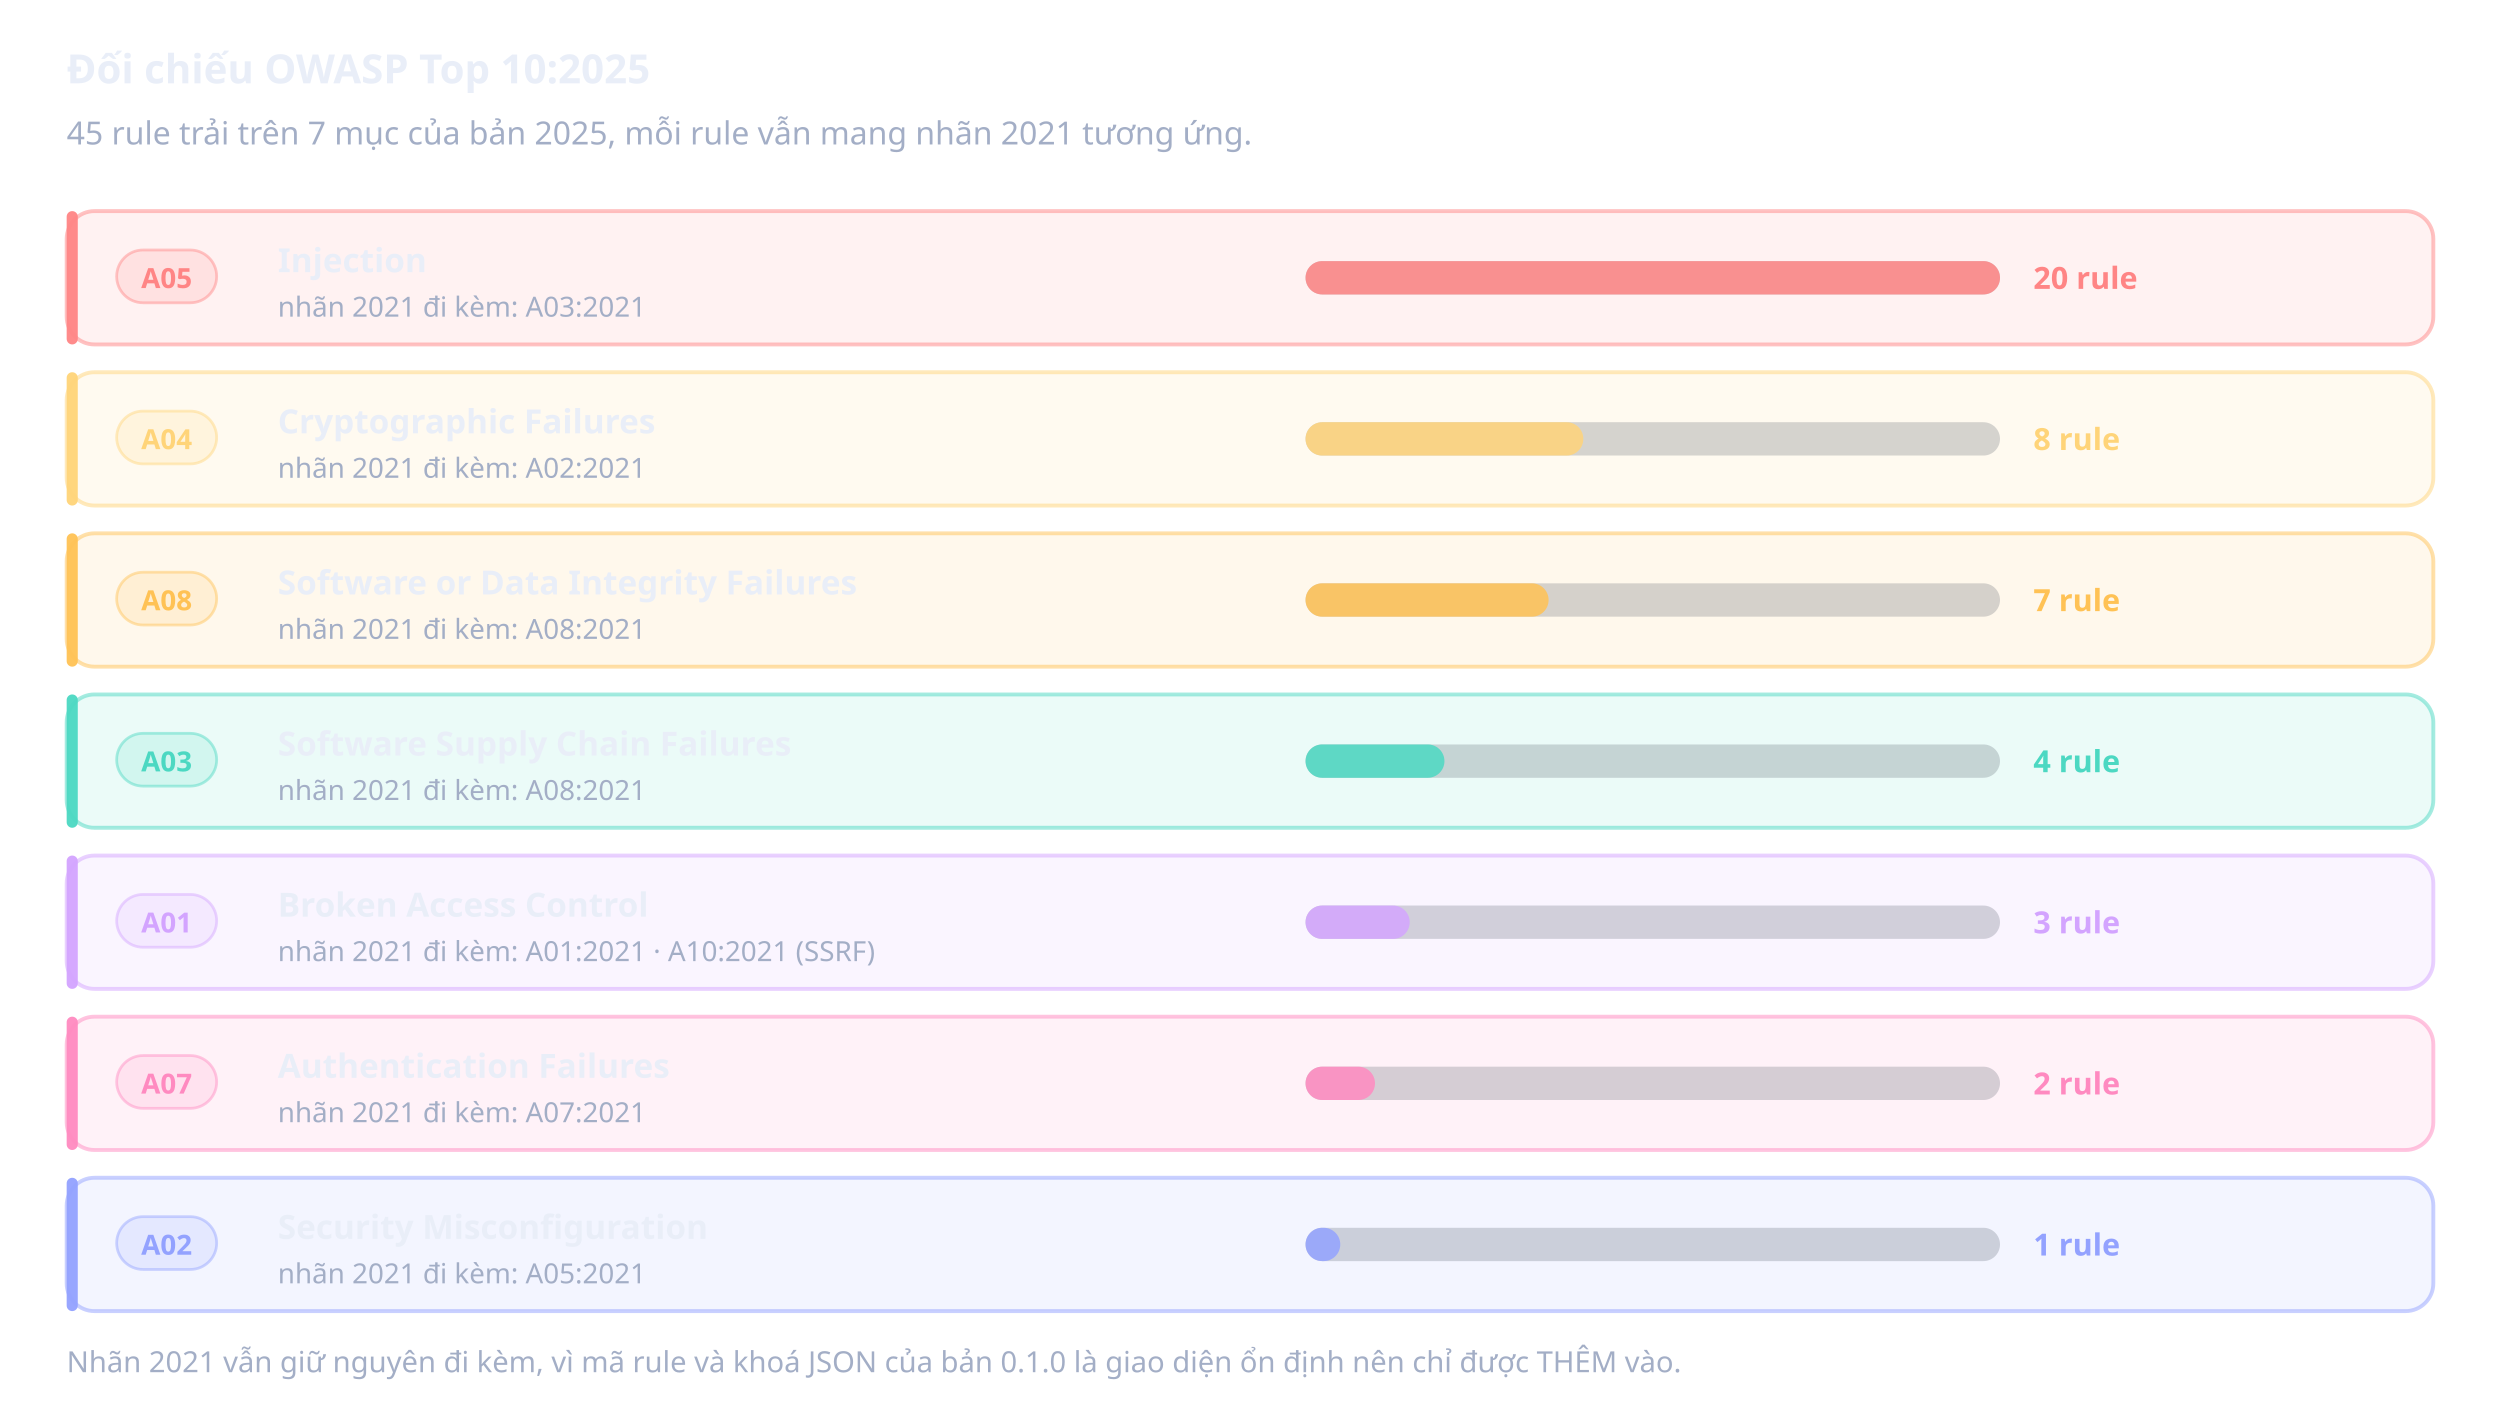
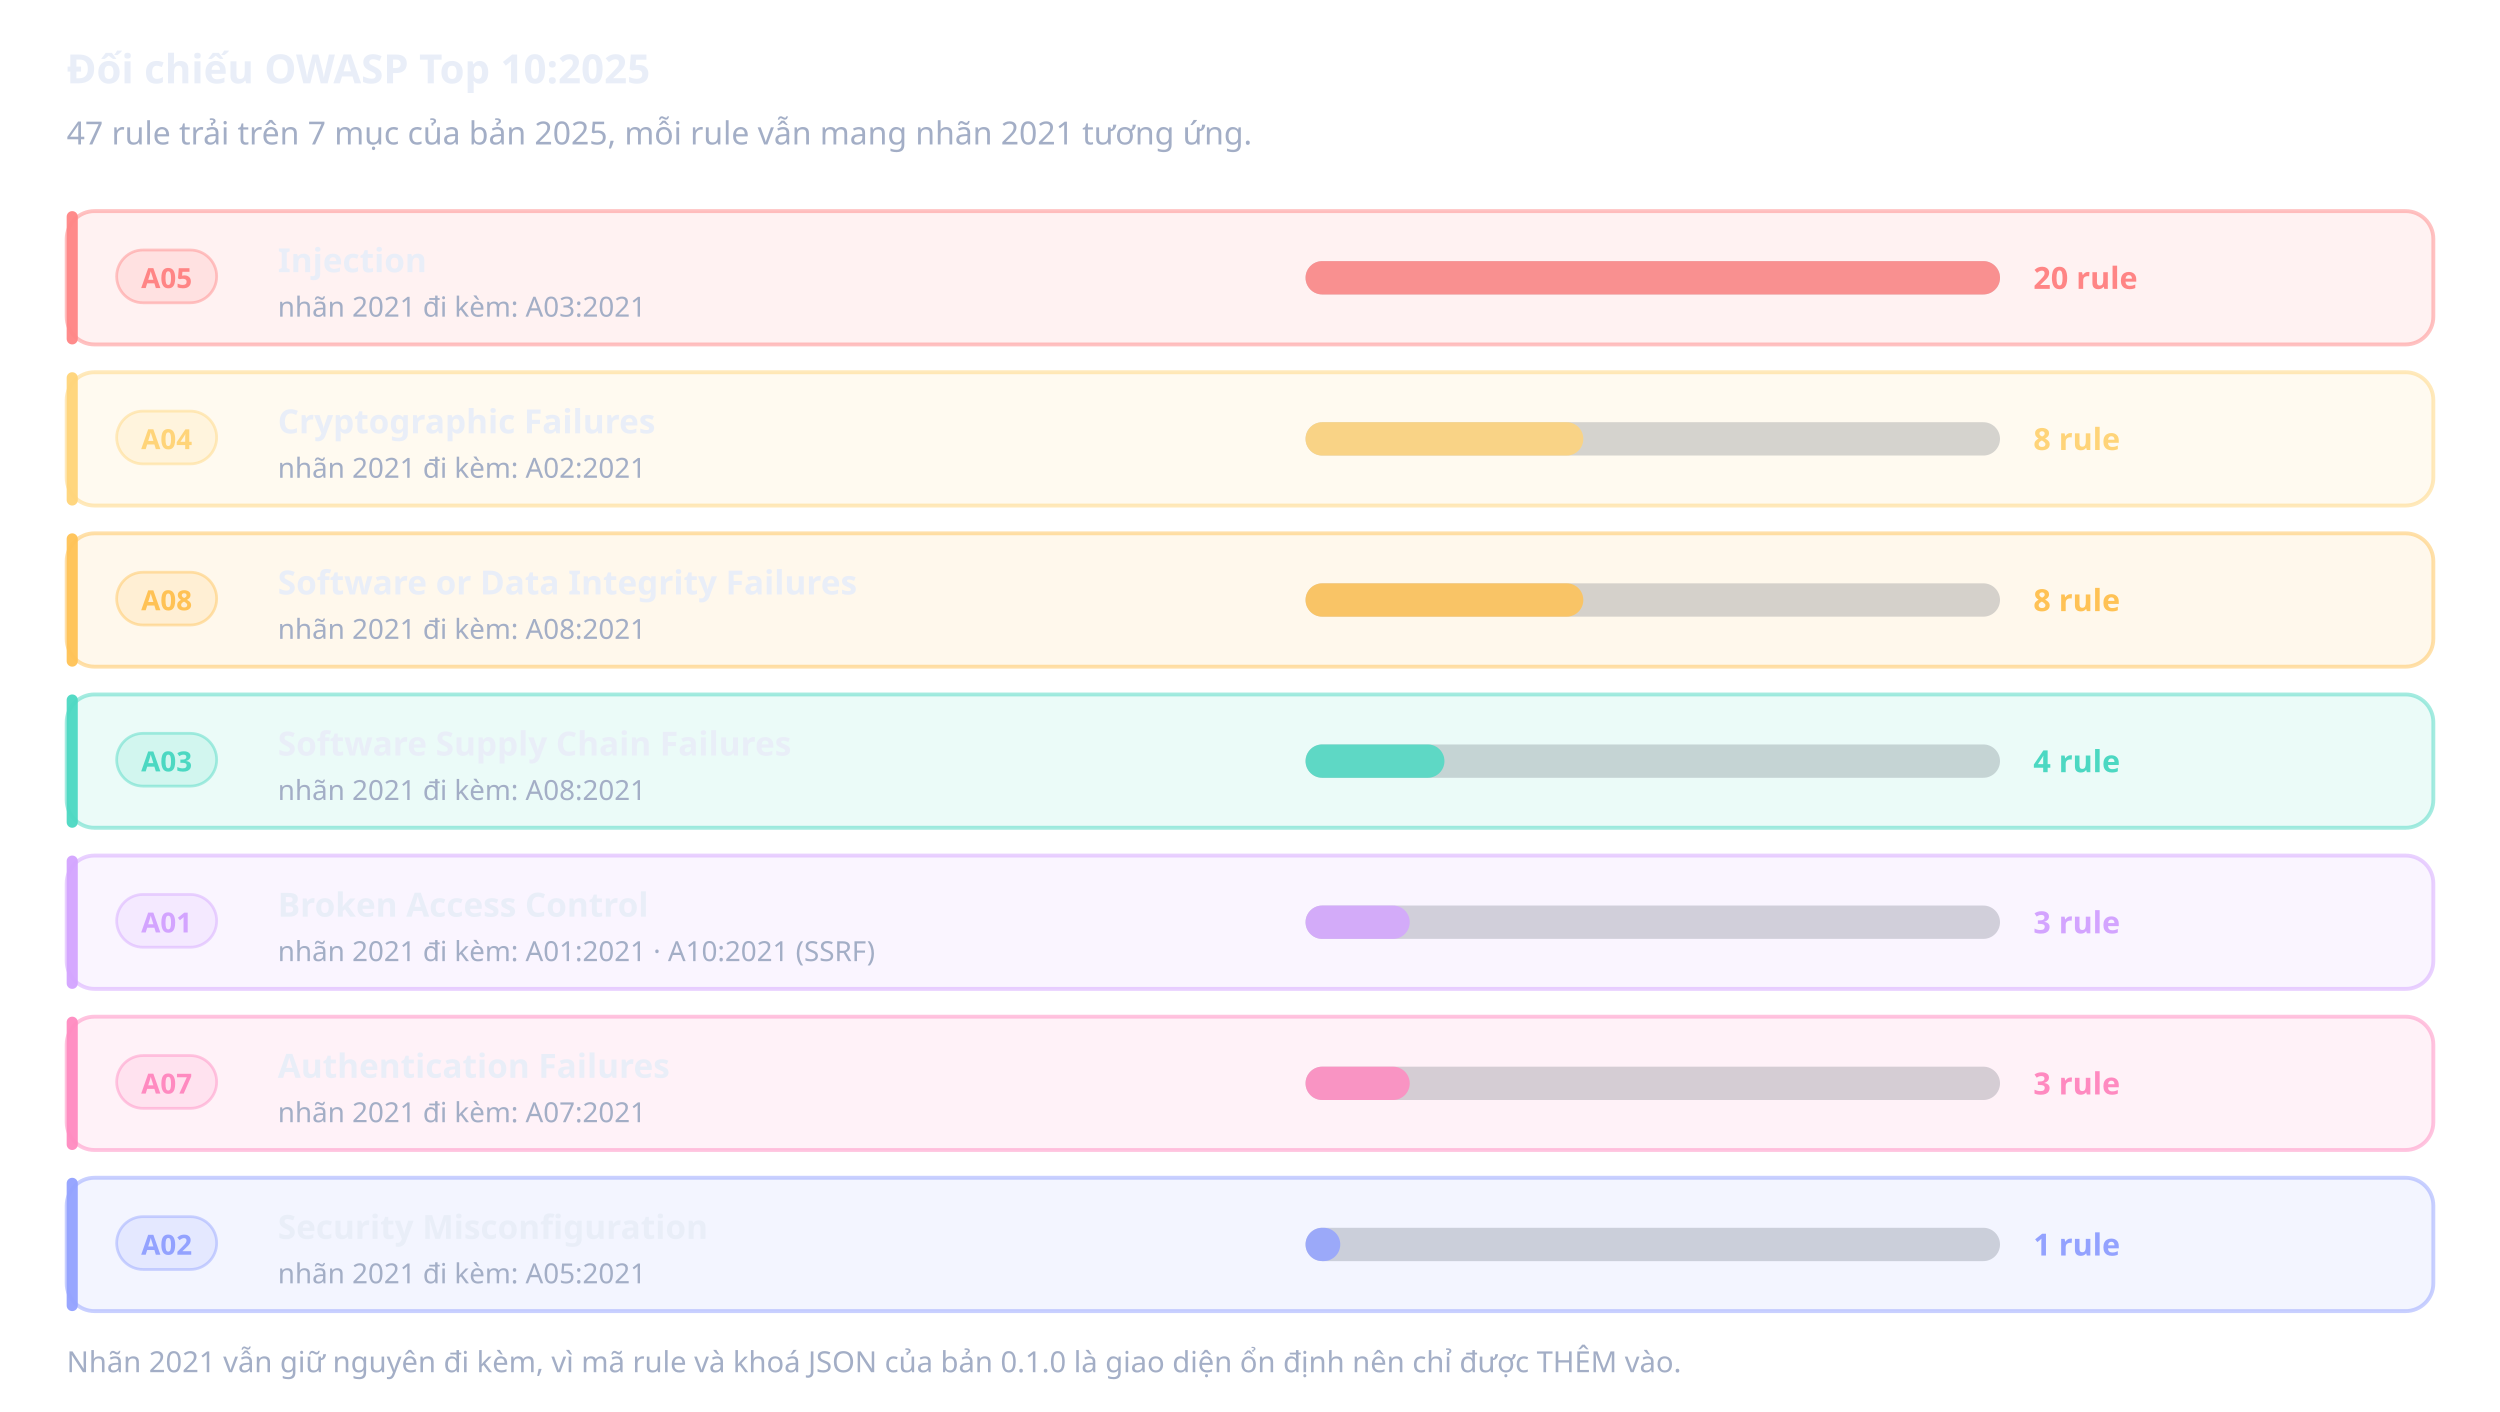
<svg xmlns="http://www.w3.org/2000/svg" viewBox="0 0 900 508" width="900" height="508" role="img">
  <defs>
    <marker id="adark" viewBox="0 0 10 10" refX="9" refY="5" markerWidth="6" markerHeight="6" orient="auto-start-reverse">
      <path d="M 0 0 L 10 5 L 0 10 z" fill="#a3aec6" opacity="0.75" />
    </marker>
  </defs>
  <text x="24" y="30" font-family="Segoe UI, system-ui, -apple-system, sans-serif" font-size="14.5" fill="#e9eef8" text-anchor="start" font-weight="700">Đối chiếu OWASP Top 10:2025</text>
-   <text x="24" y="52" font-family="Segoe UI, system-ui, -apple-system, sans-serif" font-size="11.5" fill="#a3aec6" text-anchor="start" font-weight="400">45 rule trải trên 7 mục của bản 2025, mỗi rule vẫn mang nhãn 2021 tương ứng.</text>
+   <text x="24" y="52" font-family="Segoe UI, system-ui, -apple-system, sans-serif" font-size="11.5" fill="#a3aec6" text-anchor="start" font-weight="400">47 rule trải trên 7 mục của bản 2025, mỗi rule vẫn mang nhãn 2021 tương ứng.</text>
  <rect x="24" y="76" width="852" height="48" rx="10" fill="#ff8585" opacity="0.11" />
  <rect x="24" y="76" width="852" height="48" rx="10" fill="none" stroke="#ff8585" stroke-width="1.4" opacity="0.50" />
  <rect x="24" y="76" width="4" height="48" rx="2" fill="#ff8585" opacity="0.95" />
  <rect x="42" y="90" width="36" height="19" rx="9.5" fill="#ff8585" opacity="0.16" />
  <rect x="42" y="90" width="36" height="19" rx="9.5" fill="none" stroke="#ff8585" stroke-width="1" opacity="0.45" />
  <text x="60" y="103.7" font-family="Segoe UI, system-ui, -apple-system, sans-serif" font-size="10" fill="#ff8585" text-anchor="middle" font-weight="700">A05</text>
  <text x="100" y="98" font-family="Segoe UI, system-ui, -apple-system, sans-serif" font-size="12" fill="#e9eef8" text-anchor="start" font-weight="700">Injection</text>
  <text x="100" y="114" font-family="Segoe UI, system-ui, -apple-system, sans-serif" font-size="10" fill="#a3aec6" text-anchor="start" font-weight="400">nhãn 2021 đi kèm: A03:2021</text>
  <rect x="470" y="94" width="250" height="12" rx="6.0" fill="#2b3546" opacity="0.20" />
  <rect x="470" y="94" width="250" height="12" rx="6" fill="#ff8585" opacity="0.85" />
  <text x="732" y="104" font-family="Segoe UI, system-ui, -apple-system, sans-serif" font-size="11" fill="#ff8585" text-anchor="start" font-weight="700">20 rule</text>
  <rect x="24" y="134" width="852" height="48" rx="10" fill="#ffd479" opacity="0.11" />
  <rect x="24" y="134" width="852" height="48" rx="10" fill="none" stroke="#ffd479" stroke-width="1.4" opacity="0.50" />
  <rect x="24" y="134" width="4" height="48" rx="2" fill="#ffd479" opacity="0.95" />
  <rect x="42" y="148" width="36" height="19" rx="9.5" fill="#ffd479" opacity="0.16" />
  <rect x="42" y="148" width="36" height="19" rx="9.5" fill="none" stroke="#ffd479" stroke-width="1" opacity="0.45" />
  <text x="60" y="161.7" font-family="Segoe UI, system-ui, -apple-system, sans-serif" font-size="10" fill="#ffd479" text-anchor="middle" font-weight="700">A04</text>
  <text x="100" y="156" font-family="Segoe UI, system-ui, -apple-system, sans-serif" font-size="12" fill="#e9eef8" text-anchor="start" font-weight="700">Cryptographic Failures</text>
  <text x="100" y="172" font-family="Segoe UI, system-ui, -apple-system, sans-serif" font-size="10" fill="#a3aec6" text-anchor="start" font-weight="400">nhãn 2021 đi kèm: A02:2021</text>
  <rect x="470" y="152" width="250" height="12" rx="6.0" fill="#2b3546" opacity="0.20" />
  <rect x="470" y="152" width="100" height="12" rx="6" fill="#ffd479" opacity="0.85" />
  <text x="732" y="162" font-family="Segoe UI, system-ui, -apple-system, sans-serif" font-size="11" fill="#ffd479" text-anchor="start" font-weight="700">8 rule</text>
  <rect x="24" y="192" width="852" height="48" rx="10" fill="#ffc255" opacity="0.11" />
  <rect x="24" y="192" width="852" height="48" rx="10" fill="none" stroke="#ffc255" stroke-width="1.4" opacity="0.50" />
  <rect x="24" y="192" width="4" height="48" rx="2" fill="#ffc255" opacity="0.95" />
  <rect x="42" y="206" width="36" height="19" rx="9.5" fill="#ffc255" opacity="0.16" />
  <rect x="42" y="206" width="36" height="19" rx="9.5" fill="none" stroke="#ffc255" stroke-width="1" opacity="0.45" />
  <text x="60" y="219.7" font-family="Segoe UI, system-ui, -apple-system, sans-serif" font-size="10" fill="#ffc255" text-anchor="middle" font-weight="700">A08</text>
  <text x="100" y="214" font-family="Segoe UI, system-ui, -apple-system, sans-serif" font-size="12" fill="#e9eef8" text-anchor="start" font-weight="700">Software or Data Integrity Failures</text>
  <text x="100" y="230" font-family="Segoe UI, system-ui, -apple-system, sans-serif" font-size="10" fill="#a3aec6" text-anchor="start" font-weight="400">nhãn 2021 đi kèm: A08:2021</text>
  <rect x="470" y="210" width="250" height="12" rx="6.0" fill="#2b3546" opacity="0.20" />
-   <rect x="470" y="210" width="87.5" height="12" rx="6" fill="#ffc255" opacity="0.85" />
-   <text x="732" y="220" font-family="Segoe UI, system-ui, -apple-system, sans-serif" font-size="11" fill="#ffc255" text-anchor="start" font-weight="700">7 rule</text>
+   <rect x="470" y="210" width="100" height="12" rx="6" fill="#ffc255" opacity="0.85" />
+   <text x="732" y="220" font-family="Segoe UI, system-ui, -apple-system, sans-serif" font-size="11" fill="#ffc255" text-anchor="start" font-weight="700">8 rule</text>
  <rect x="24" y="250" width="852" height="48" rx="10" fill="#4cd8c2" opacity="0.11" />
  <rect x="24" y="250" width="852" height="48" rx="10" fill="none" stroke="#4cd8c2" stroke-width="1.4" opacity="0.50" />
  <rect x="24" y="250" width="4" height="48" rx="2" fill="#4cd8c2" opacity="0.95" />
  <rect x="42" y="264" width="36" height="19" rx="9.5" fill="#4cd8c2" opacity="0.16" />
  <rect x="42" y="264" width="36" height="19" rx="9.5" fill="none" stroke="#4cd8c2" stroke-width="1" opacity="0.45" />
  <text x="60" y="277.7" font-family="Segoe UI, system-ui, -apple-system, sans-serif" font-size="10" fill="#4cd8c2" text-anchor="middle" font-weight="700">A03</text>
  <text x="100" y="272" font-family="Segoe UI, system-ui, -apple-system, sans-serif" font-size="12" fill="#e9eef8" text-anchor="start" font-weight="700">Software Supply Chain Failures</text>
  <text x="100" y="288" font-family="Segoe UI, system-ui, -apple-system, sans-serif" font-size="10" fill="#a3aec6" text-anchor="start" font-weight="400">nhãn 2021 đi kèm: A08:2021</text>
  <rect x="470" y="268" width="250" height="12" rx="6.0" fill="#2b3546" opacity="0.20" />
  <rect x="470" y="268" width="50" height="12" rx="6" fill="#4cd8c2" opacity="0.85" />
  <text x="732" y="278" font-family="Segoe UI, system-ui, -apple-system, sans-serif" font-size="11" fill="#4cd8c2" text-anchor="start" font-weight="700">4 rule</text>
  <rect x="24" y="308" width="852" height="48" rx="10" fill="#d3a4ff" opacity="0.11" />
  <rect x="24" y="308" width="852" height="48" rx="10" fill="none" stroke="#d3a4ff" stroke-width="1.4" opacity="0.50" />
  <rect x="24" y="308" width="4" height="48" rx="2" fill="#d3a4ff" opacity="0.95" />
  <rect x="42" y="322" width="36" height="19" rx="9.5" fill="#d3a4ff" opacity="0.16" />
  <rect x="42" y="322" width="36" height="19" rx="9.5" fill="none" stroke="#d3a4ff" stroke-width="1" opacity="0.45" />
  <text x="60" y="335.7" font-family="Segoe UI, system-ui, -apple-system, sans-serif" font-size="10" fill="#d3a4ff" text-anchor="middle" font-weight="700">A01</text>
  <text x="100" y="330" font-family="Segoe UI, system-ui, -apple-system, sans-serif" font-size="12" fill="#e9eef8" text-anchor="start" font-weight="700">Broken Access Control</text>
  <text x="100" y="346" font-family="Segoe UI, system-ui, -apple-system, sans-serif" font-size="10" fill="#a3aec6" text-anchor="start" font-weight="400">nhãn 2021 đi kèm: A01:2021 · A10:2021 (SSRF)</text>
  <rect x="470" y="326" width="250" height="12" rx="6.0" fill="#2b3546" opacity="0.20" />
  <rect x="470" y="326" width="37.5" height="12" rx="6" fill="#d3a4ff" opacity="0.85" />
  <text x="732" y="336" font-family="Segoe UI, system-ui, -apple-system, sans-serif" font-size="11" fill="#d3a4ff" text-anchor="start" font-weight="700">3 rule</text>
  <rect x="24" y="366" width="852" height="48" rx="10" fill="#ff8ac0" opacity="0.11" />
  <rect x="24" y="366" width="852" height="48" rx="10" fill="none" stroke="#ff8ac0" stroke-width="1.4" opacity="0.50" />
  <rect x="24" y="366" width="4" height="48" rx="2" fill="#ff8ac0" opacity="0.95" />
  <rect x="42" y="380" width="36" height="19" rx="9.5" fill="#ff8ac0" opacity="0.16" />
  <rect x="42" y="380" width="36" height="19" rx="9.5" fill="none" stroke="#ff8ac0" stroke-width="1" opacity="0.45" />
  <text x="60" y="393.7" font-family="Segoe UI, system-ui, -apple-system, sans-serif" font-size="10" fill="#ff8ac0" text-anchor="middle" font-weight="700">A07</text>
  <text x="100" y="388" font-family="Segoe UI, system-ui, -apple-system, sans-serif" font-size="12" fill="#e9eef8" text-anchor="start" font-weight="700">Authentication Failures</text>
  <text x="100" y="404" font-family="Segoe UI, system-ui, -apple-system, sans-serif" font-size="10" fill="#a3aec6" text-anchor="start" font-weight="400">nhãn 2021 đi kèm: A07:2021</text>
  <rect x="470" y="384" width="250" height="12" rx="6.0" fill="#2b3546" opacity="0.20" />
-   <rect x="470" y="384" width="25" height="12" rx="6" fill="#ff8ac0" opacity="0.85" />
-   <text x="732" y="394" font-family="Segoe UI, system-ui, -apple-system, sans-serif" font-size="11" fill="#ff8ac0" text-anchor="start" font-weight="700">2 rule</text>
+   <rect x="470" y="384" width="37.5" height="12" rx="6" fill="#ff8ac0" opacity="0.85" />
+   <text x="732" y="394" font-family="Segoe UI, system-ui, -apple-system, sans-serif" font-size="11" fill="#ff8ac0" text-anchor="start" font-weight="700">3 rule</text>
  <rect x="24" y="424" width="852" height="48" rx="10" fill="#93a2ff" opacity="0.11" />
  <rect x="24" y="424" width="852" height="48" rx="10" fill="none" stroke="#93a2ff" stroke-width="1.4" opacity="0.50" />
  <rect x="24" y="424" width="4" height="48" rx="2" fill="#93a2ff" opacity="0.95" />
  <rect x="42" y="438" width="36" height="19" rx="9.5" fill="#93a2ff" opacity="0.16" />
  <rect x="42" y="438" width="36" height="19" rx="9.5" fill="none" stroke="#93a2ff" stroke-width="1" opacity="0.45" />
  <text x="60" y="451.7" font-family="Segoe UI, system-ui, -apple-system, sans-serif" font-size="10" fill="#93a2ff" text-anchor="middle" font-weight="700">A02</text>
  <text x="100" y="446" font-family="Segoe UI, system-ui, -apple-system, sans-serif" font-size="12" fill="#e9eef8" text-anchor="start" font-weight="700">Security Misconfiguration</text>
  <text x="100" y="462" font-family="Segoe UI, system-ui, -apple-system, sans-serif" font-size="10" fill="#a3aec6" text-anchor="start" font-weight="400">nhãn 2021 đi kèm: A05:2021</text>
  <rect x="470" y="442" width="250" height="12" rx="6.0" fill="#2b3546" opacity="0.20" />
  <rect x="470" y="442" width="12.5" height="12" rx="6" fill="#93a2ff" opacity="0.85" />
  <text x="732" y="452" font-family="Segoe UI, system-ui, -apple-system, sans-serif" font-size="11" fill="#93a2ff" text-anchor="start" font-weight="700">1 rule</text>
  <text x="24" y="494" font-family="Segoe UI, system-ui, -apple-system, sans-serif" font-size="10.5" fill="#a3aec6" text-anchor="start" font-weight="400">Nhãn 2021 vẫn giữ nguyên đi kèm, vì mã rule và khoá JSON của bản 0.1.0 là giao diện ổn định nên chỉ được THÊM vào.</text>
</svg>
